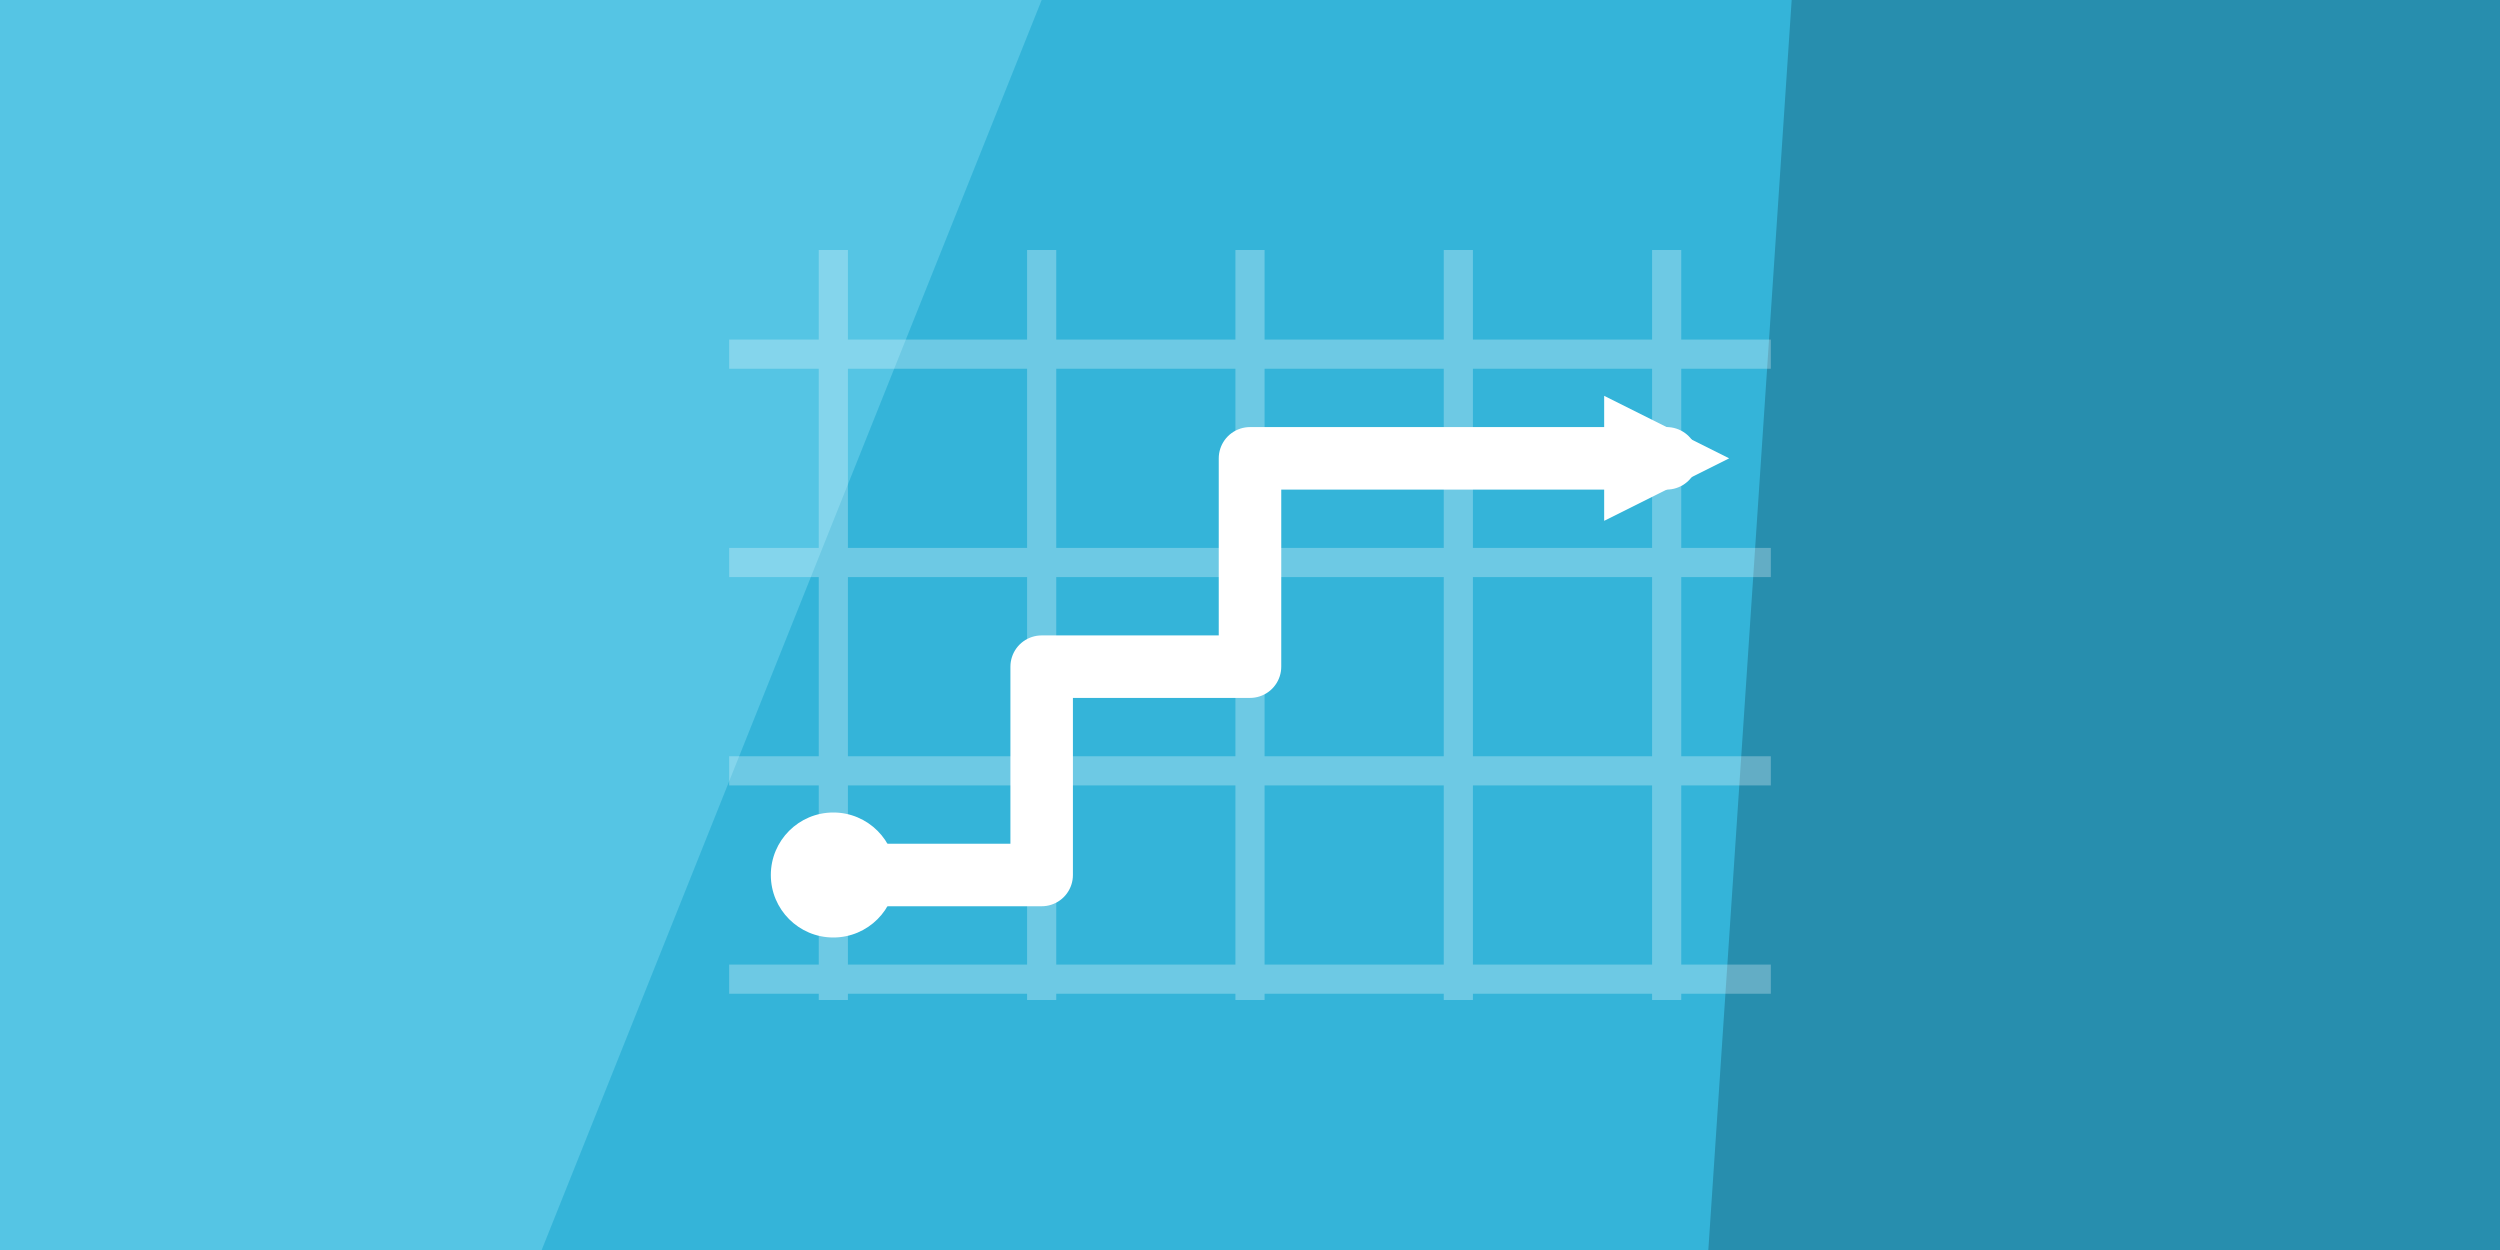
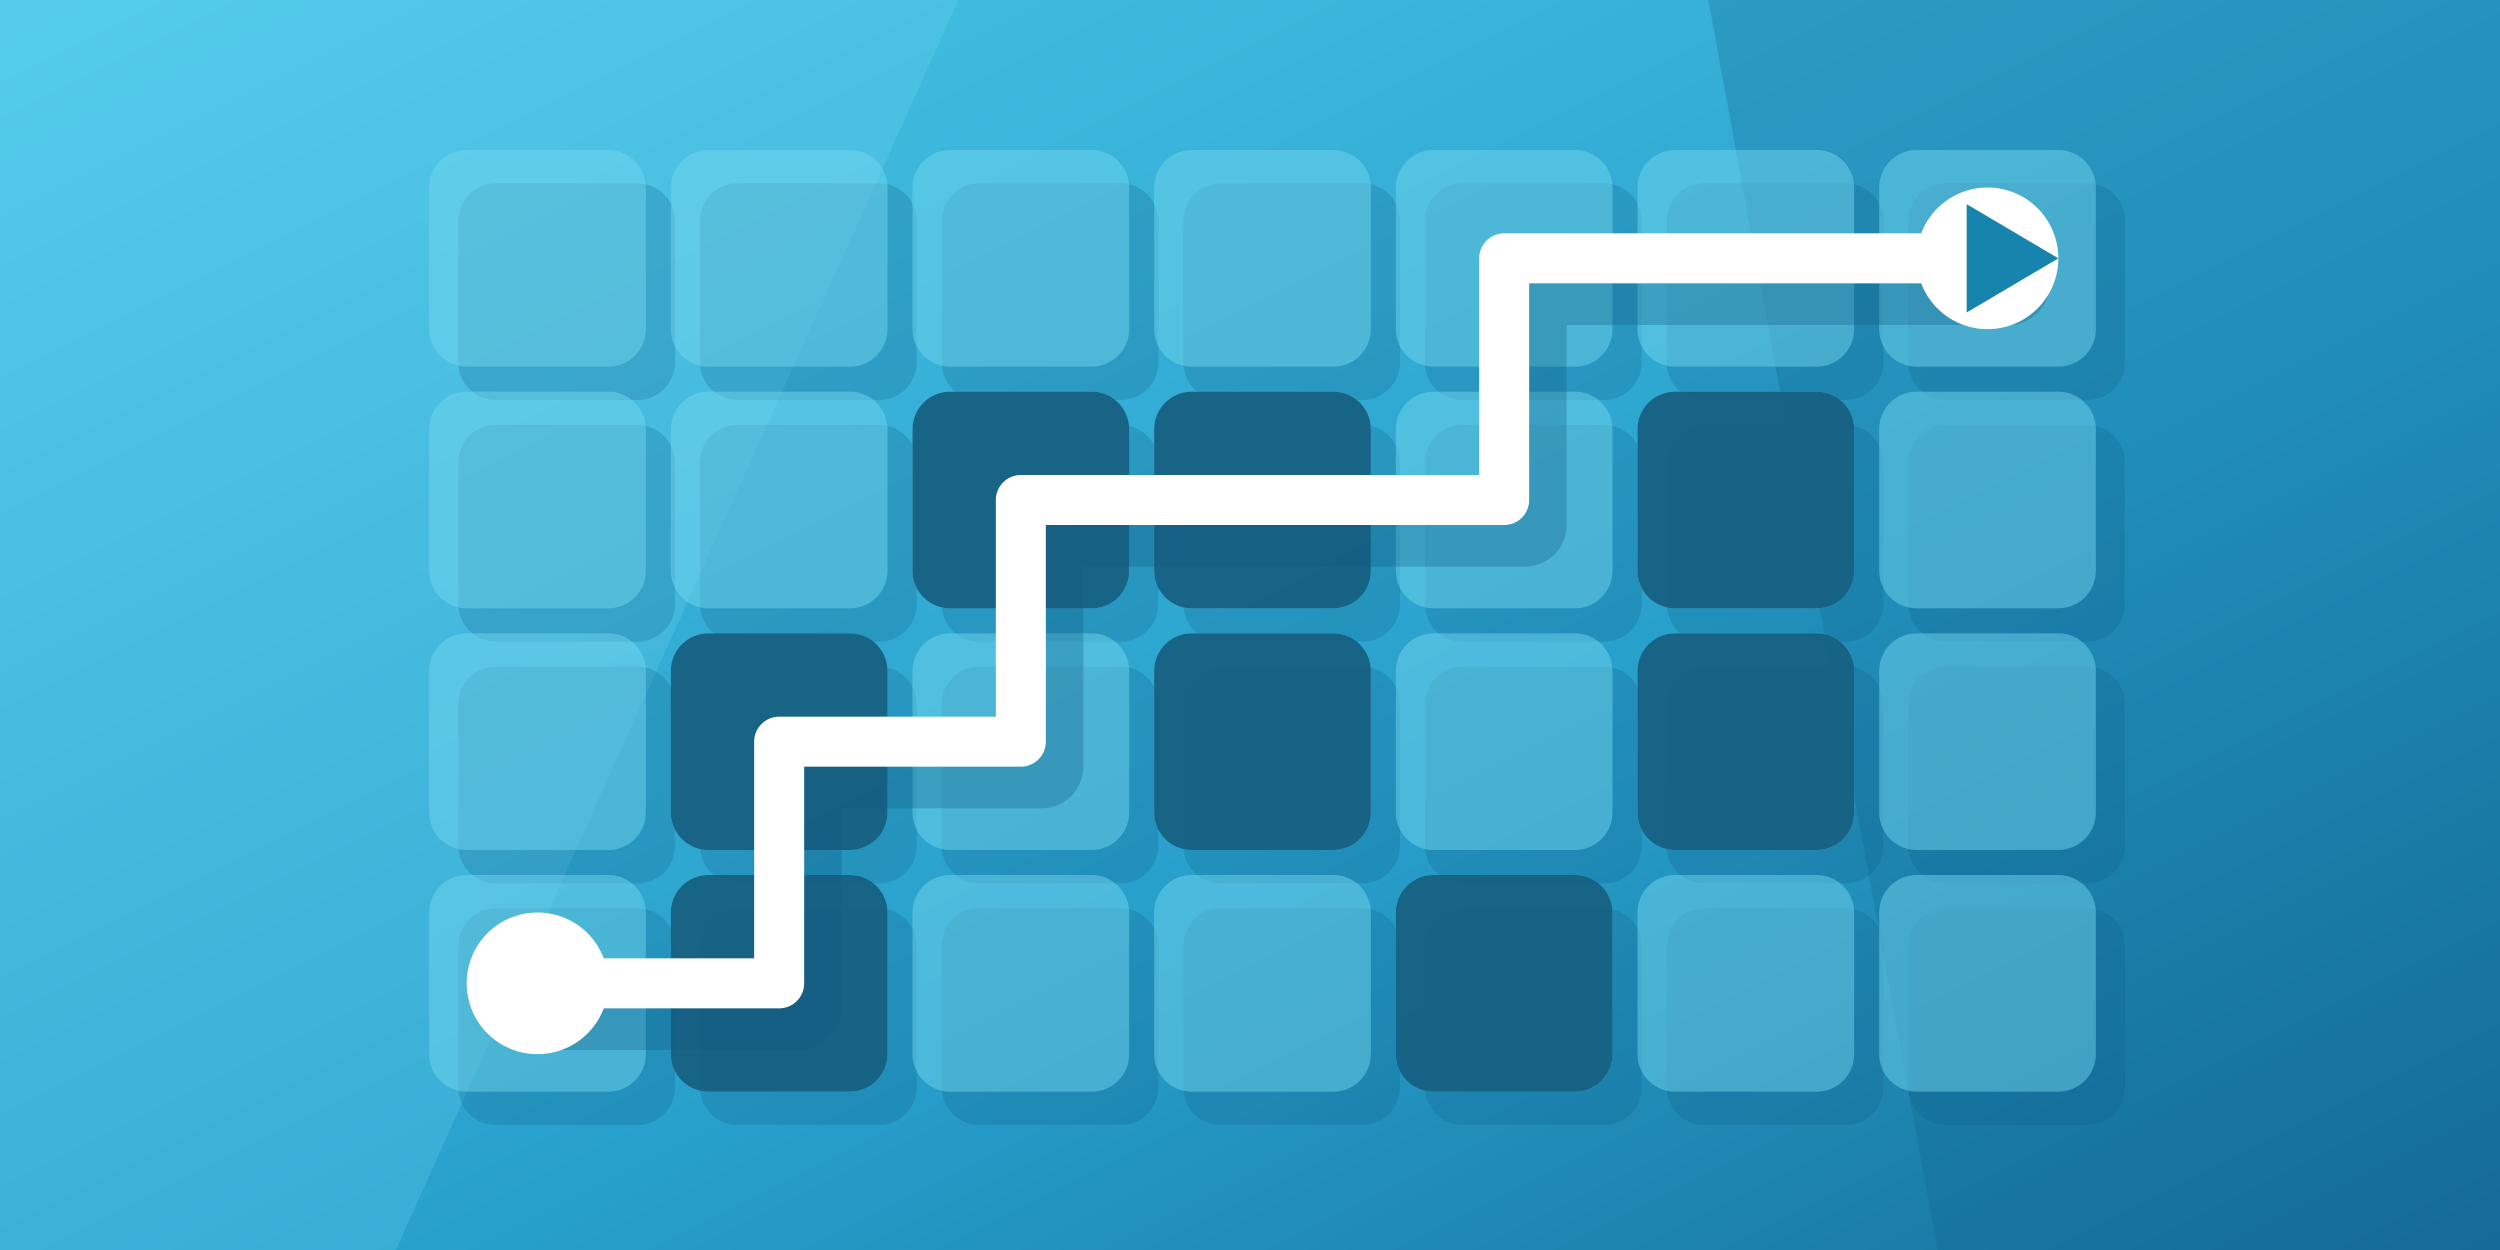
<svg xmlns="http://www.w3.org/2000/svg" width="600" height="300" viewBox="0 0 600 300">
-   <rect width="600" height="300" fill="#34b4d9" />
-   <path d="M0 0h250L130 300H0z" fill="#55c5e4" />
-   <path d="M600 0H430l-20 300h190z" fill="#278eae" />
-   <path d="M200 60v180M250 60v180M300 60v180M350 60v180M400 60v180M175 85h250M175 135h250M175 185h250M175 235h250" stroke="#fff" stroke-opacity=".28" stroke-width="7" />
-   <path d="M200 210h50v-50h50v-50h100" fill="none" stroke="#fff" stroke-width="15" stroke-linecap="round" stroke-linejoin="round" />
-   <circle cx="200" cy="210" r="15" fill="#fff" />
-   <path d="M385 95l30 15-30 15z" fill="#fff" />
+   <defs>
+     <linearGradient id="bg" x1="0" y1="0" x2="1" y2="1">
+       <stop offset="0" stop-color="#4bc8e9" />
+       <stop offset="0.6" stop-color="#279fcb" />
+       <stop offset="1" stop-color="#166e9a" />
+     </linearGradient>
+   </defs>
+   <rect width="600" height="300" fill="url(#bg)" />
+   <path d="M0 0h230L95 300H0z" fill="#75dcf4" opacity=".22" />
+   <path d="M600 0H410l55 300h135z" fill="#0e608d" opacity=".27" />
+   <g transform="translate(103 36)">
+     <g fill="#0d5a84" opacity=".24" transform="translate(7 8)">
+       <rect x="0" y="0" width="52" height="52" rx="9" />
+       <rect x="58" y="0" width="52" height="52" rx="9" />
+       <rect x="116" y="0" width="52" height="52" rx="9" />
+       <rect x="174" y="0" width="52" height="52" rx="9" />
+       <rect x="232" y="0" width="52" height="52" rx="9" />
+       <rect x="290" y="0" width="52" height="52" rx="9" />
+       <rect x="348" y="0" width="52" height="52" rx="9" />
+       <rect x="0" y="58" width="52" height="52" rx="9" />
+       <rect x="58" y="58" width="52" height="52" rx="9" />
+       <rect x="116" y="58" width="52" height="52" rx="9" />
+       <rect x="174" y="58" width="52" height="52" rx="9" />
+       <rect x="232" y="58" width="52" height="52" rx="9" />
+       <rect x="290" y="58" width="52" height="52" rx="9" />
+       <rect x="348" y="58" width="52" height="52" rx="9" />
+       <rect x="0" y="116" width="52" height="52" rx="9" />
+       <rect x="58" y="116" width="52" height="52" rx="9" />
+       <rect x="116" y="116" width="52" height="52" rx="9" />
+       <rect x="174" y="116" width="52" height="52" rx="9" />
+       <rect x="232" y="116" width="52" height="52" rx="9" />
+       <rect x="290" y="116" width="52" height="52" rx="9" />
+       <rect x="348" y="116" width="52" height="52" rx="9" />
+       <rect x="0" y="174" width="52" height="52" rx="9" />
+       <rect x="58" y="174" width="52" height="52" rx="9" />
+       <rect x="116" y="174" width="52" height="52" rx="9" />
+       <rect x="174" y="174" width="52" height="52" rx="9" />
+       <rect x="232" y="174" width="52" height="52" rx="9" />
+       <rect x="290" y="174" width="52" height="52" rx="9" />
+       <rect x="348" y="174" width="52" height="52" rx="9" />
+     </g>
+     <g fill="#74d7ee" opacity=".48">
+       <rect x="0" y="0" width="52" height="52" rx="9" />
+       <rect x="58" y="0" width="52" height="52" rx="9" />
+       <rect x="116" y="0" width="52" height="52" rx="9" />
+       <rect x="174" y="0" width="52" height="52" rx="9" />
+       <rect x="232" y="0" width="52" height="52" rx="9" />
+       <rect x="290" y="0" width="52" height="52" rx="9" />
+       <rect x="348" y="0" width="52" height="52" rx="9" />
+       <rect x="0" y="58" width="52" height="52" rx="9" />
+       <rect x="58" y="58" width="52" height="52" rx="9" />
+       <rect x="116" y="58" width="52" height="52" rx="9" />
+       <rect x="174" y="58" width="52" height="52" rx="9" />
+       <rect x="232" y="58" width="52" height="52" rx="9" />
+       <rect x="290" y="58" width="52" height="52" rx="9" />
+       <rect x="348" y="58" width="52" height="52" rx="9" />
+       <rect x="0" y="116" width="52" height="52" rx="9" />
+       <rect x="58" y="116" width="52" height="52" rx="9" />
+       <rect x="116" y="116" width="52" height="52" rx="9" />
+       <rect x="174" y="116" width="52" height="52" rx="9" />
+       <rect x="232" y="116" width="52" height="52" rx="9" />
+       <rect x="290" y="116" width="52" height="52" rx="9" />
+       <rect x="348" y="116" width="52" height="52" rx="9" />
+       <rect x="0" y="174" width="52" height="52" rx="9" />
+       <rect x="58" y="174" width="52" height="52" rx="9" />
+       <rect x="116" y="174" width="52" height="52" rx="9" />
+       <rect x="174" y="174" width="52" height="52" rx="9" />
+       <rect x="232" y="174" width="52" height="52" rx="9" />
+       <rect x="290" y="174" width="52" height="52" rx="9" />
+       <rect x="348" y="174" width="52" height="52" rx="9" />
+     </g>
+     <g fill="#155f82" opacity=".95">
+       <rect x="116" y="58" width="52" height="52" rx="9" />
+       <rect x="174" y="58" width="52" height="52" rx="9" />
+       <rect x="290" y="58" width="52" height="52" rx="9" />
+       <rect x="58" y="116" width="52" height="52" rx="9" />
+       <rect x="174" y="116" width="52" height="52" rx="9" />
+       <rect x="290" y="116" width="52" height="52" rx="9" />
+       <rect x="58" y="174" width="52" height="52" rx="9" />
+       <rect x="232" y="174" width="52" height="52" rx="9" />
+     </g>
+     <path d="M26 200h58v-58h58V84h116V26h116" fill="none" stroke="#0d587d" stroke-width="20" stroke-linecap="round" stroke-linejoin="round" opacity=".3" transform="translate(5 6)" />
+     <path d="M26 200h58v-58h58V84h116V26h116" fill="none" stroke="#fff" stroke-width="12" stroke-linecap="round" stroke-linejoin="round" />
+     <circle cx="26" cy="200" r="17" fill="#fff" />
+     <circle cx="374" cy="26" r="17" fill="#fff" />
+     <path d="M369 13l22 13-22 13z" fill="#1784ae" />
+     <g fill="#fff" opacity=".65">
+       <circle cx="84" cy="200" r="5" />
+       <circle cx="84" cy="142" r="5" />
+       <circle cx="142" cy="142" r="5" />
+       <circle cx="142" cy="84" r="5" />
+       <circle cx="258" cy="84" r="5" />
+       <circle cx="258" cy="26" r="5" />
+     </g>
+   </g>
</svg>
